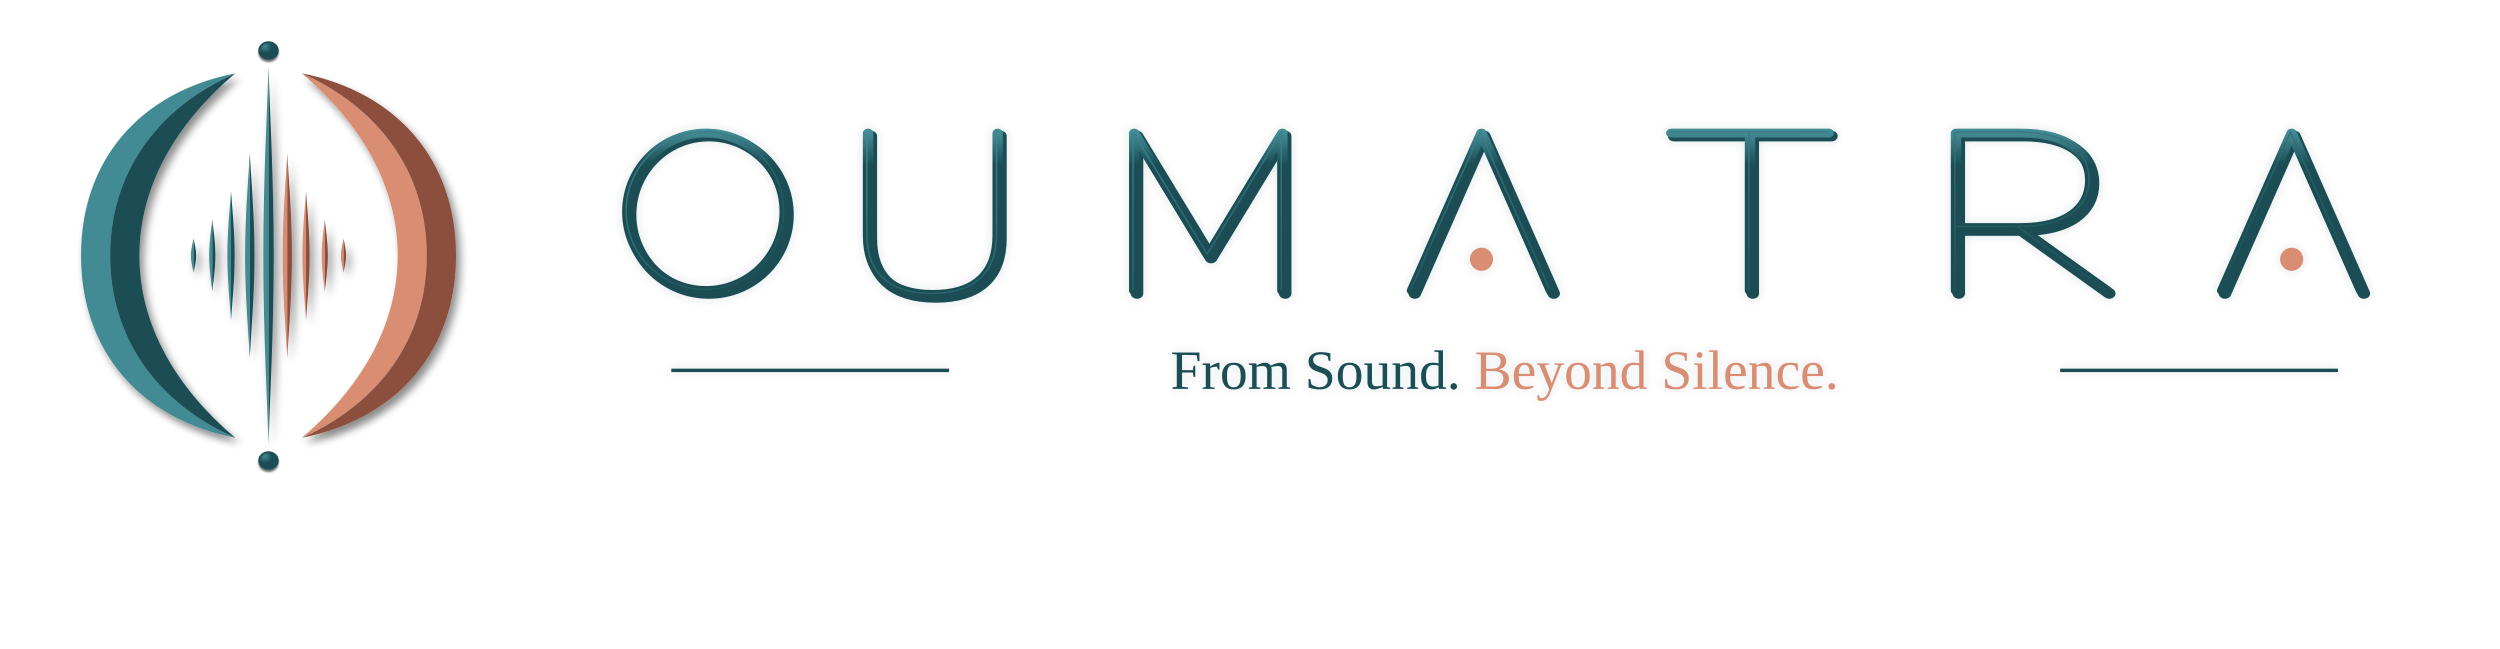
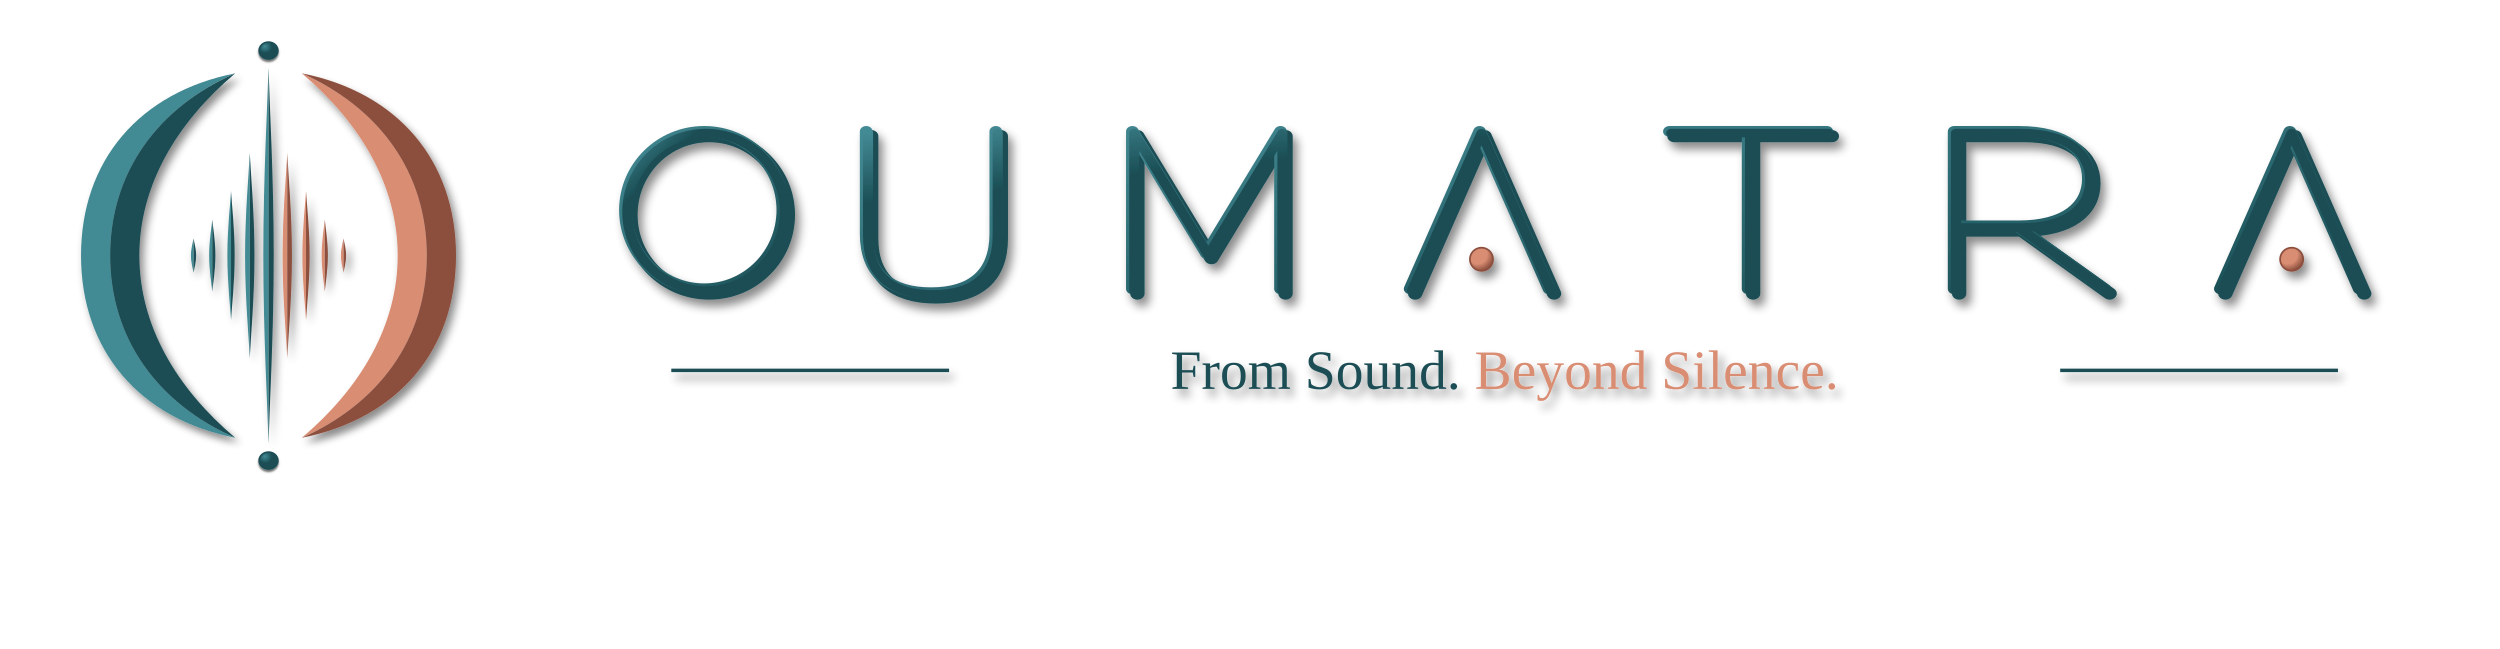
<svg xmlns="http://www.w3.org/2000/svg" viewBox="0 0 1080 280" role="img" aria-labelledby="title">
  <defs>
-     <linearGradient id="word-face" x1="0" y1="0" x2="0" y2="1">
+     <linearGradient id="word-face" x1="0" y1="0" x2="1" y2="1">
      <stop stop-color="#438A94" />
-       <stop offset=".2" stop-color="#1A4D54" />
-       <stop offset=".72" stop-color="#1A4D54" />
+       <stop offset=".22" stop-color="#1A4D54" />
+       <stop offset=".7" stop-color="#1A4D54" />
      <stop offset="1" stop-color="#1A4D54" />
    </linearGradient>
    <linearGradient id="word-highlight" x1="0" y1="0" x2="1" y2="1">
      <stop stop-color="#438A94" />
      <stop offset="1" stop-color="#1A4D54" />
    </linearGradient>
    <linearGradient id="word-shadow" x1="0" y1="0" x2="1" y2="1">
      <stop stop-color="#1A4D54" />
      <stop offset="1" stop-color="#1A4D54" />
    </linearGradient>
    <filter id="raised" x="-30%" y="-30%" width="170%" height="180%">
      <feDropShadow dx="2" dy="3" stdDeviation="2" flood-color="#000000" flood-opacity=".46" />
    </filter>
-     <filter id="word-depth" x="-8%" y="-20%" width="116%" height="150%">
-       <feGaussianBlur in="SourceAlpha" stdDeviation="2" result="glowAlpha" />
-       <feFlood flood-color="#1A4D54" flood-opacity=".14" />
-       <feComposite in2="glowAlpha" operator="in" result="glow" />
-       <feDropShadow dx="1.6" dy="2.4" stdDeviation="1.1" flood-color="#061C22" flood-opacity=".38" />
-       <feMerge>
-         <feMergeNode in="glow" />
-         <feMergeNode in="SourceGraphic" />
-       </feMerge>
+     <filter id="word-depth" x="-10%" y="-25%" width="125%" height="165%">
+       <feDropShadow dx="2" dy="3" stdDeviation="2" flood-color="#000000" flood-opacity=".46" />
    </filter>
    <filter id="dot-inset" x="-80%" y="-80%" width="260%" height="260%">
      <feDropShadow dx="0" dy="1.2" stdDeviation=".65" flood-color="#000000" flood-opacity=".55" />
    </filter>
    <radialGradient id="dot-face" cx="34%" cy="30%" r="72%" fx="30%" fy="26%">
      <stop stop-color="#438A94" />
      <stop offset=".52" stop-color="#1A4D54" />
      <stop offset="1" stop-color="#1A4D54" />
+     </radialGradient>
+     <radialGradient id="accent-dot-face" cx="34%" cy="30%" r="72%" fx="30%" fy="26%">
+       <stop stop-color="#D98D73" />
+       <stop offset=".58" stop-color="#D98D73" />
+       <stop offset="1" stop-color="#8C4F3E" />
    </radialGradient>
    <symbol id="left-wave-bar" viewBox="0 0 8 100" preserveAspectRatio="none">
      <path d="M4 0C3.2 10 0 29 0 50s3.2 40 4 50Z" fill="#438A94" />
      <path d="M4 0c.8 10 4 29 4 50s-3.2 40-4 50Z" fill="#1A4D54" />
    </symbol>
    <symbol id="right-wave-bar" viewBox="0 0 8 100" preserveAspectRatio="none">
      <path d="M4 0C3.2 10 0 29 0 50s3.2 40 4 50Z" fill="#D98D73" />
      <path d="M4 0c.8 10 4 29 4 50s-3.2 40-4 50Z" fill="#8C4F3E" />
    </symbol>
  </defs>
  <g transform="translate(8 12) scale(.9 .82)">
    <g filter="url(#raised)">
      <path d="M104 24C58 34 30 70 30 120C30 170 58 206 104 216C67 198 44 164 44 120C44 76 67 42 104 24Z" fill="#438A94" />
      <path d="M104 24C67 42 44 76 44 120C44 164 67 198 104 216C76 190 58 157 58 120C58 83 76 50 104 24Z" fill="#1A4D54" />
      <path d="M136 24C164 50 182 83 182 120C182 157 164 190 136 216C173 198 196 164 196 120C196 76 173 42 136 24Z" fill="#D98D73" />
      <path d="M136 24C173 42 196 76 196 120C196 164 173 198 136 216C182 206 210 170 210 120C210 70 182 34 136 24Z" fill="#8C4F3E" />
      <use href="#left-wave-bar" x="82.75" y="111" width="2.5" height="18" />
      <use href="#left-wave-bar" x="91.5" y="101" width="3" height="38" />
      <use href="#left-wave-bar" x="100.25" y="86" width="3.5" height="68" />
      <use href="#left-wave-bar" x="108.75" y="66" width="4.5" height="108" />
      <use href="#left-wave-bar" x="117.5" y="21" width="5" height="198" />
      <use href="#right-wave-bar" x="126.75" y="66" width="4.5" height="108" />
      <use href="#right-wave-bar" x="136.25" y="86" width="3.5" height="68" />
      <use href="#right-wave-bar" x="145.5" y="101" width="3" height="38" />
      <use href="#right-wave-bar" x="154.75" y="111" width="2.5" height="18" />
    </g>
    <circle cx="120" cy="12" r="4.5" fill="url(#dot-face)" stroke="#1A4D54" stroke-width=".8" filter="url(#dot-inset)" />
    <circle cx="120" cy="228" r="4.5" fill="url(#dot-face)" stroke="#1A4D54" stroke-width=".8" filter="url(#dot-inset)" />
  </g>
  <g filter="url(#word-depth)">
-     <g transform="translate(270 32) scale(1 .85) translate(1.2 1.5)" fill="none" stroke="url(#word-shadow)" stroke-width="5.4" stroke-linecap="round" stroke-linejoin="round">
+     <g transform="translate(270 32) scale(1 .85) translate(1.35 1.55)" fill="none" stroke="url(#word-shadow)" stroke-width="6.2" stroke-linecap="round" stroke-linejoin="round">
      <ellipse cx="35" cy="70" rx="34" ry="40" />
      <path d="M105 30v52c0 20 10 30 28 30s28-10 28-30V30M220 110V30l32 62 32-62v80M340 110l30-80 30 80M452 30h68m-34 0v80M575 110V30h28c20 0 30 10 30 24s-10 24-30 24h-28m27 0 38 32M690 110l30-80 30 80" />
    </g>
-     <g transform="translate(270 32) scale(1 .85)" fill="none" stroke="url(#word-face)" stroke-width="4.5" stroke-linecap="round" stroke-linejoin="round">
+     <g transform="translate(270 32) scale(1 .85) translate(-.8 -.85)" fill="none" stroke="url(#word-highlight)" stroke-width="5.5" stroke-linecap="round" stroke-linejoin="round">
      <ellipse cx="35" cy="70" rx="34" ry="40" />
      <path d="M105 30v52c0 20 10 30 28 30s28-10 28-30V30M220 110V30l32 62 32-62v80M340 110l30-80 30 80M452 30h68m-34 0v80M575 110V30h28c20 0 30 10 30 24s-10 24-30 24h-28m27 0 38 32M690 110l30-80 30 80" />
    </g>
-     <g transform="translate(270 32) scale(1 .85) translate(-.5 -.55)" fill="none" stroke="url(#word-highlight)" stroke-opacity=".8" stroke-width=".7" stroke-linecap="round" stroke-linejoin="round">
+     <g transform="translate(270 32) scale(1 .85)" fill="none" stroke="url(#word-face)" stroke-width="4.35" stroke-linecap="round" stroke-linejoin="round">
      <ellipse cx="35" cy="70" rx="34" ry="40" />
      <path d="M105 30v52c0 20 10 30 28 30s28-10 28-30V30M220 110V30l32 62 32-62v80M340 110l30-80 30 80M452 30h68m-34 0v80M575 110V30h28c20 0 30 10 30 24s-10 24-30 24h-28m27 0 38 32M690 110l30-80 30 80" />
    </g>
-     <g fill="#D98D73">
+     <g fill="url(#accent-dot-face)" stroke="#8C4F3E" stroke-width=".75">
      <circle cx="640" cy="112" r="5" />
      <circle cx="990" cy="112" r="5" />
    </g>
  </g>
  <g filter="url(#word-depth)">
    <path d="M290 160h120M890 160h120" stroke="#1A4D54" stroke-width="1.5" />
    <text x="650" y="168" text-anchor="middle" fill="#1A4D54" font-family="Georgia,'Times New Roman',serif" font-size="24">From Sound. <tspan fill="#D98D73">Beyond Silence.</tspan>
    </text>
  </g>
</svg>
